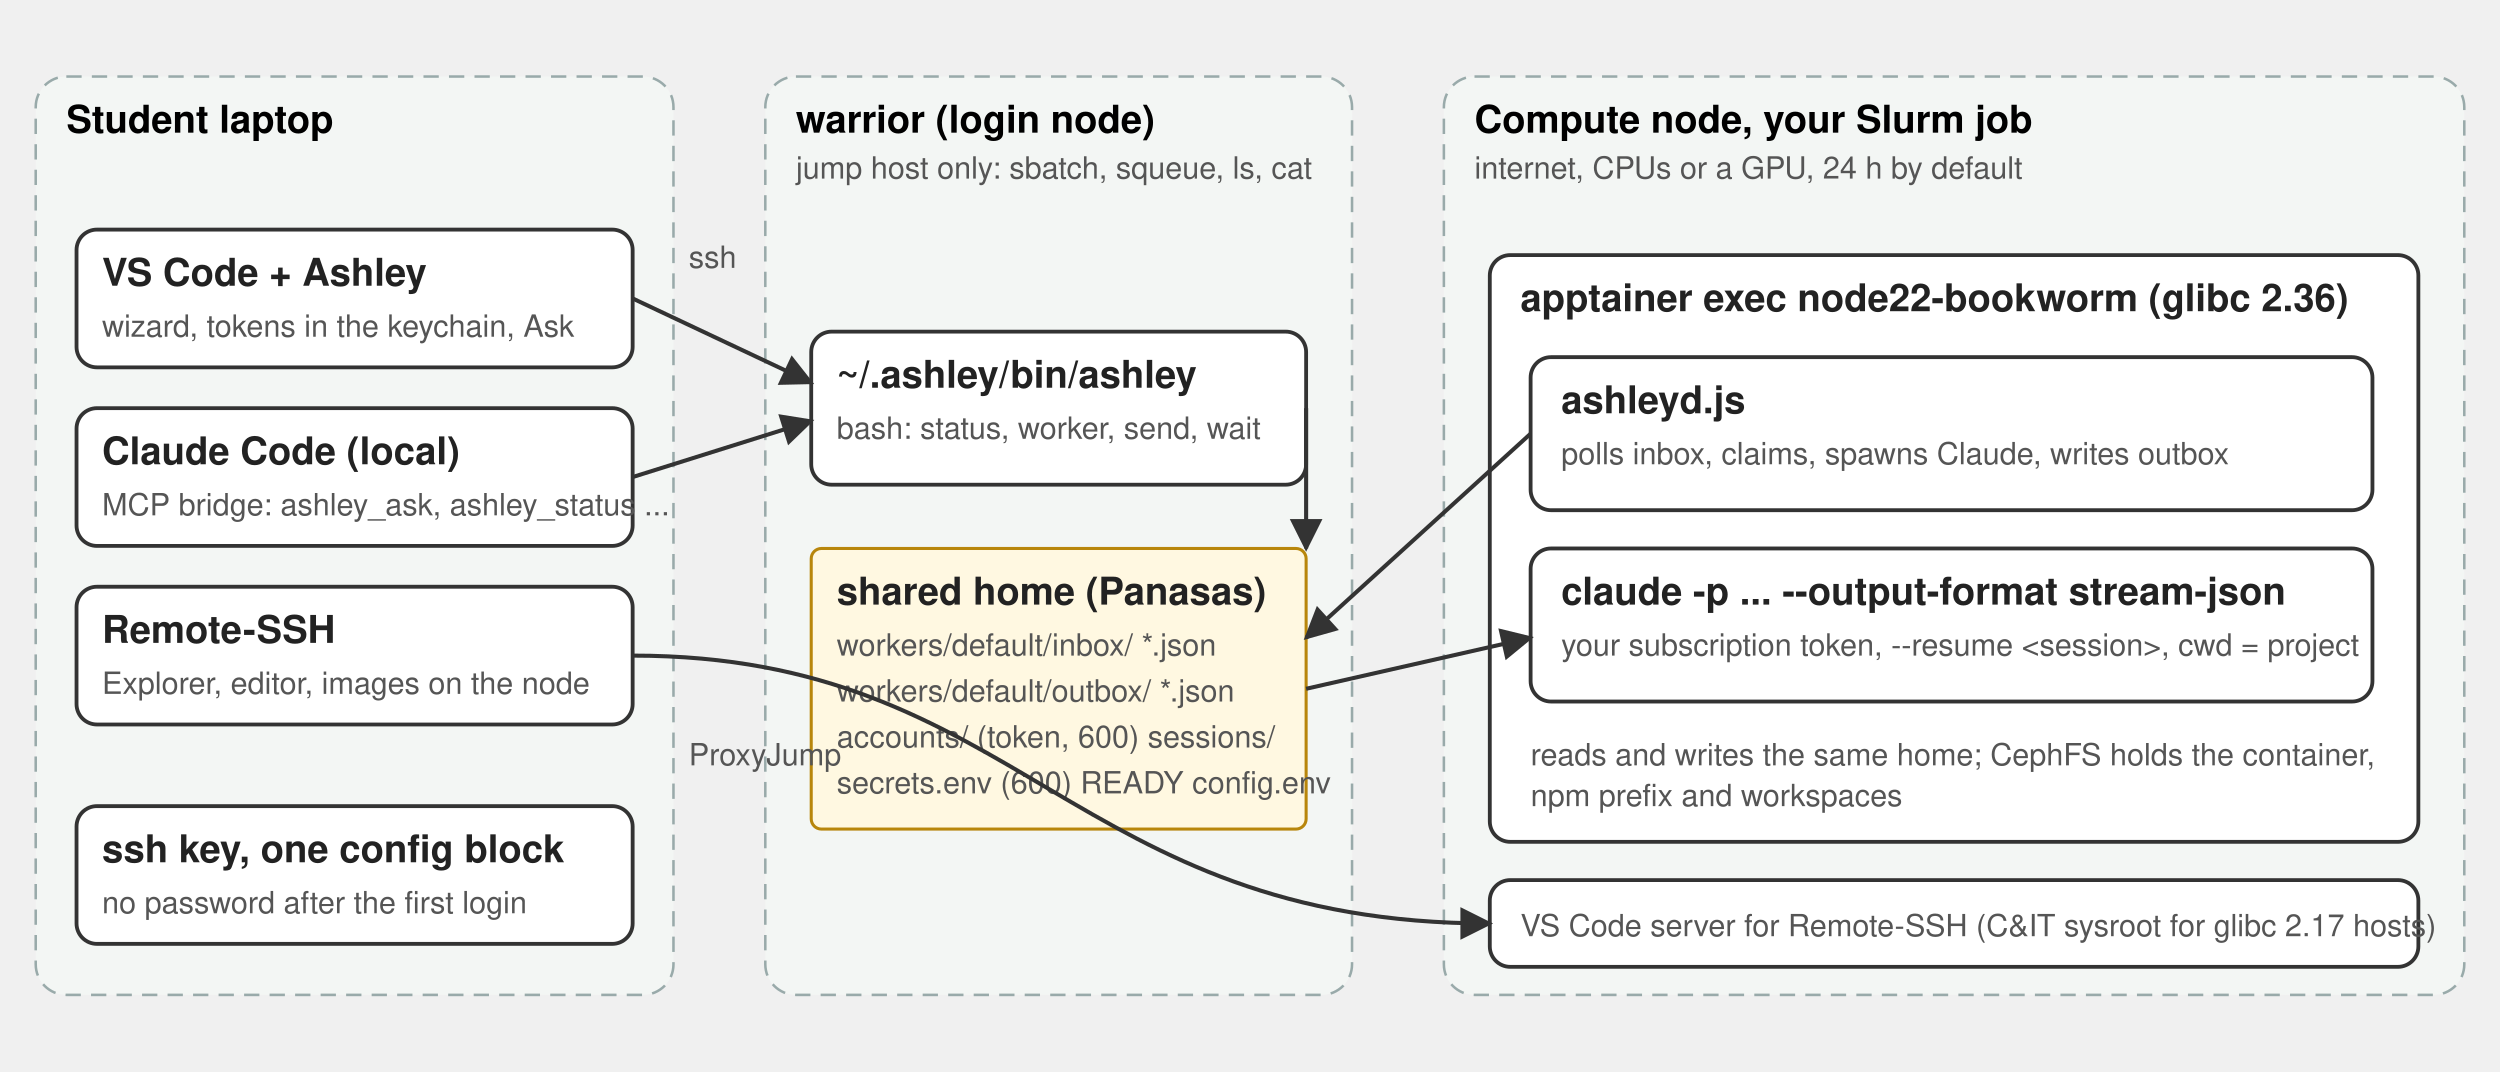
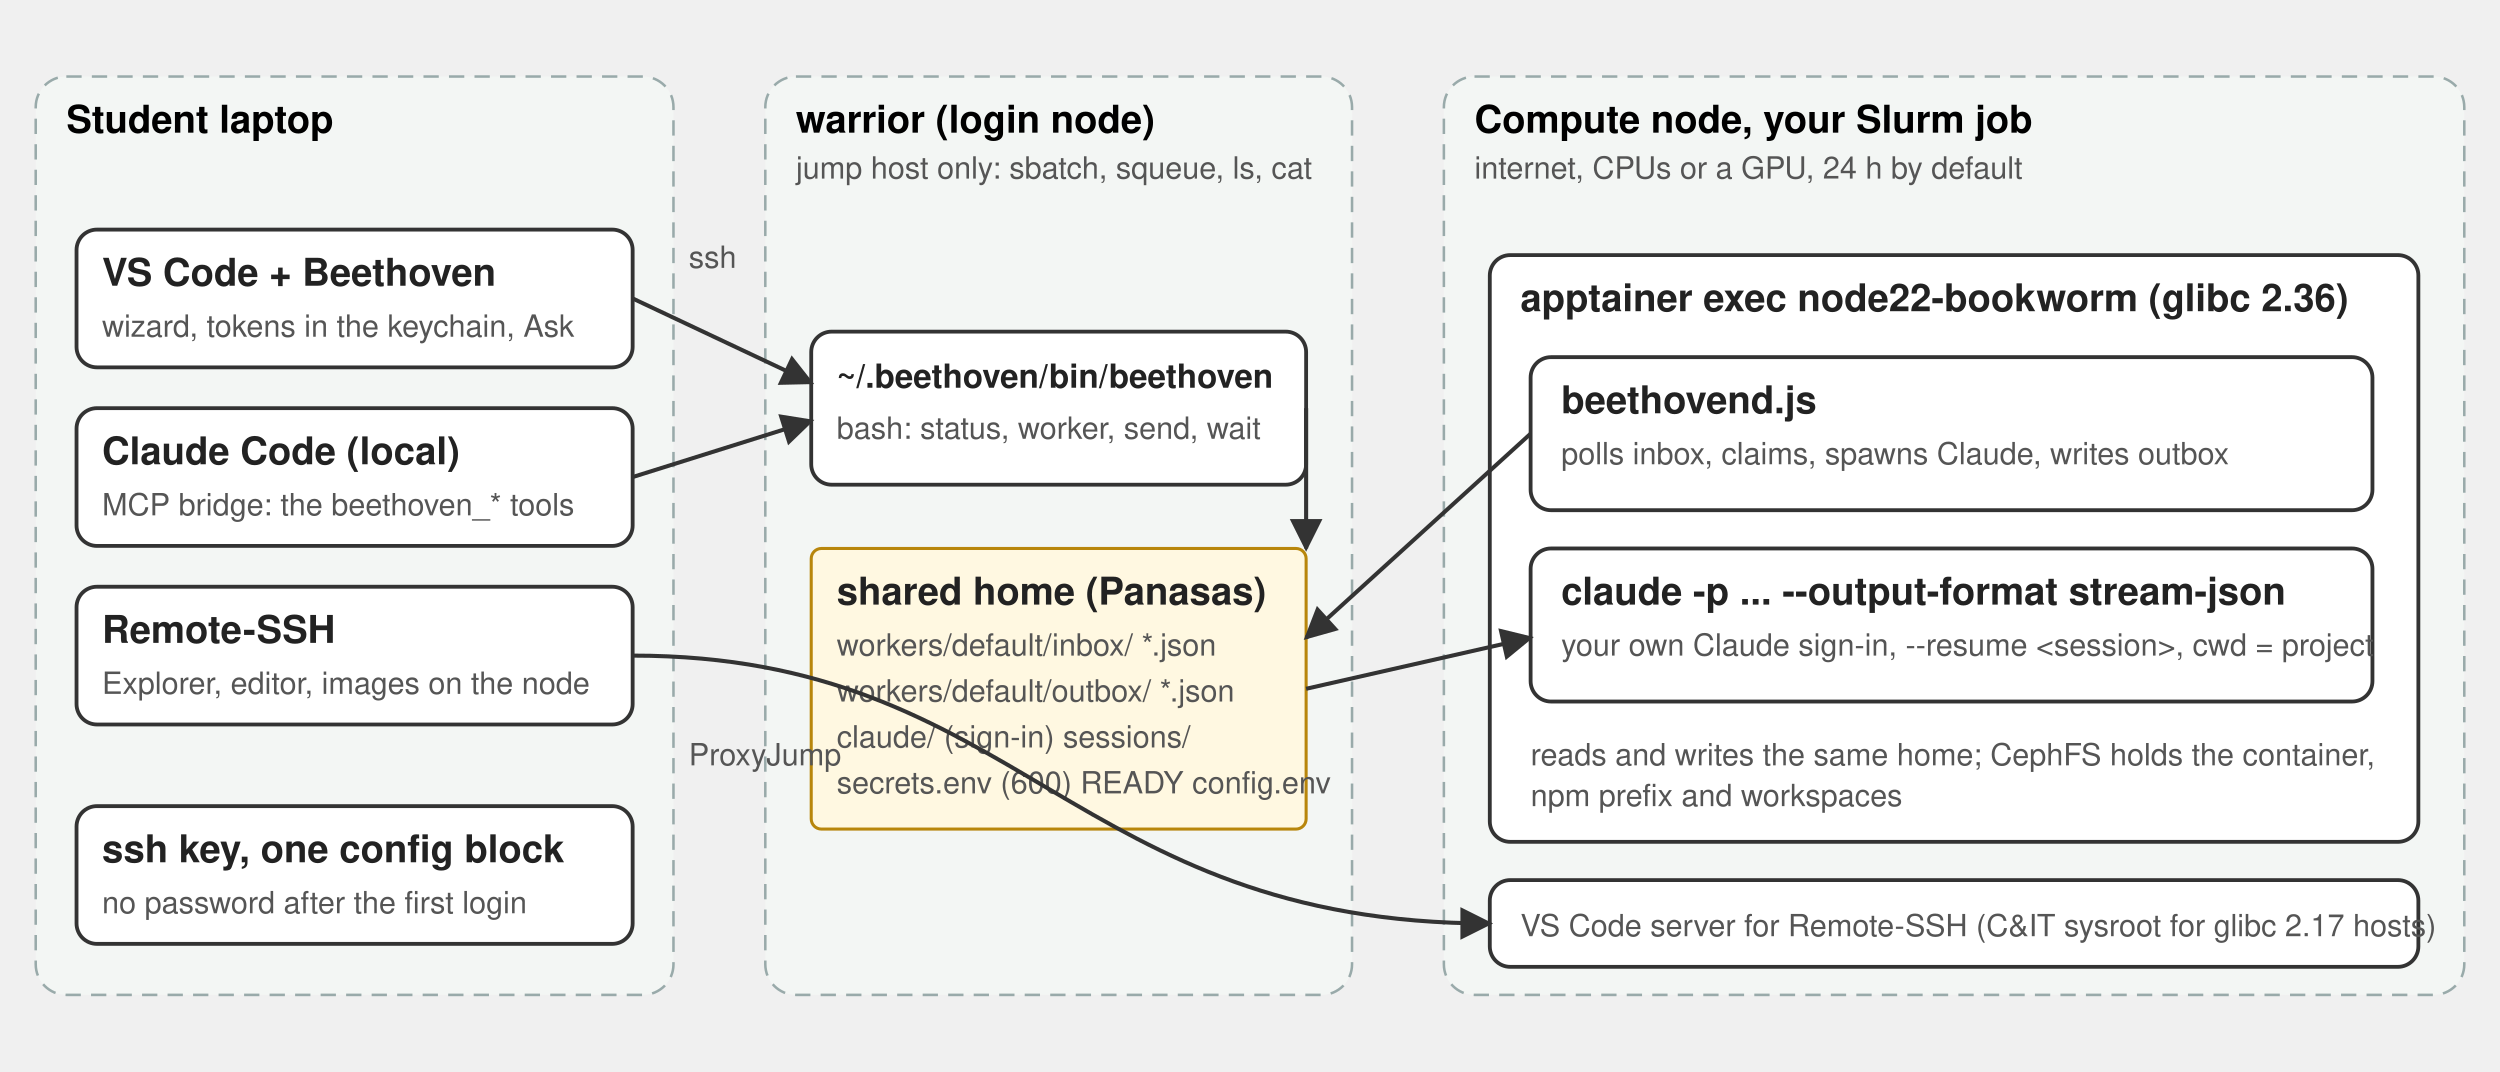
<svg xmlns="http://www.w3.org/2000/svg" viewBox="0 0 980 420" font-family="Segoe UI, Helvetica, Arial, sans-serif" font-size="14">
  <defs>
    <marker id="a" viewBox="0 0 10 10" refX="9" refY="5" markerWidth="8" markerHeight="8" orient="auto-start-reverse">
      <path d="M0,0 L10,5 L0,10 z" fill="#333" />
    </marker>
    <style>
      .box{fill:#fff;stroke:#333;stroke-width:1.5;rx:8}
      .zone{fill:#f3f6f4;stroke:#9aa;stroke-dasharray:6 4;rx:12}
      .t{fill:#222}.s{fill:#555;font-size:12px}.h{font-weight:600;font-size:15px}
      .line{stroke:#333;stroke-width:1.6;fill:none;marker-end:url(#a)}
      .file{fill:#fff8e1;stroke:#b8860b;stroke-width:1.2;rx:4}
    </style>
  </defs>
  <rect class="zone" x="14" y="30" width="250" height="360" />
  <text x="26" y="52" class="h">Student laptop</text>
  <rect class="zone" x="300" y="30" width="230" height="360" />
  <text x="312" y="52" class="h">warrior (login node)</text>
  <text x="312" y="70" class="s">jump host only: sbatch, squeue, ls, cat</text>
  <rect class="zone" x="566" y="30" width="400" height="360" />
  <text x="578" y="52" class="h">Compute node, your Slurm job</text>
  <text x="578" y="70" class="s">internet, CPUs or a GPU, 24 h by default</text>
  <rect class="box" x="30" y="90" width="218" height="54" />
-   <text x="40" y="112" class="t h">VS Code + Ashley</text>
+   <text x="40" y="112" class="t h">VS Code + Beethoven</text>
  <text x="40" y="132" class="s">wizard, tokens in the keychain, Ask</text>
  <rect class="box" x="30" y="160" width="218" height="54" />
  <text x="40" y="182" class="t h">Claude Code (local)</text>
-   <text x="40" y="202" class="s">MCP bridge: ashley_ask, ashley_status ...</text>
+   <text x="40" y="202" class="s">MCP bridge: the beethoven_* tools</text>
  <rect class="box" x="30" y="230" width="218" height="54" />
  <text x="40" y="252" class="t h">Remote-SSH</text>
  <text x="40" y="272" class="s">Explorer, editor, images on the node</text>
  <rect class="box" x="30" y="316" width="218" height="54" />
  <text x="40" y="338" class="t h">ssh key, one config block</text>
  <text x="40" y="358" class="s">no password after the first login</text>
  <rect class="box" x="318" y="130" width="194" height="60" />
-   <text x="328" y="152" class="t h">~/.ashley/bin/ashley</text>
+   <text x="328" y="152" class="t h" style="font-size:13px">~/.beethoven/bin/beethoven</text>
  <text x="328" y="172" class="s">bash: status, worker, send, wait</text>
  <rect class="file" x="318" y="215" width="194" height="110" />
  <text x="328" y="237" class="t h">shared home (Panasas)</text>
  <text x="328" y="257" class="s">workers/default/inbox/ *.json</text>
  <text x="328" y="275" class="s">workers/default/outbox/ *.json</text>
-   <text x="328" y="293" class="s">accounts/ (token, 600)  sessions/</text>
+   <text x="328" y="293" class="s">claude/ (sign-in)  sessions/</text>
  <text x="328" y="311" class="s">secrets.env (600)  READY  config.env</text>
  <rect class="box" x="584" y="100" width="364" height="230" />
  <text x="596" y="122" class="t h">apptainer exec node22-bookworm (glibc 2.36)</text>
  <rect class="box" x="600" y="140" width="330" height="60" />
-   <text x="612" y="162" class="t h">ashleyd.js</text>
+   <text x="612" y="162" class="t h">beethovend.js</text>
  <text x="612" y="182" class="s">polls inbox, claims, spawns Claude, writes outbox</text>
  <rect class="box" x="600" y="215" width="330" height="60" />
  <text x="612" y="237" class="t h">claude -p ... --output-format stream-json</text>
-   <text x="612" y="257" class="s">your subscription token, --resume &lt;session&gt;, cwd = project</text>
+   <text x="612" y="257" class="s">your own Claude sign-in, --resume &lt;session&gt;, cwd = project</text>
  <text x="600" y="300" class="s">reads and writes the same home; CephFS holds the container,</text>
  <text x="600" y="316" class="s">npm prefix and workspaces</text>
  <rect class="box" x="584" y="345" width="364" height="34" />
  <text x="596" y="367" class="s">VS Code server for Remote-SSH (C&amp;IT sysroot for glibc 2.17 hosts)</text>
  <path class="line" d="M248 117 L318 150" />
  <path class="line" d="M248 187 L318 165" />
  <path class="line" d="M512 160 L512 215" />
  <path class="line" d="M512 270 L600 250" />
  <path class="line" d="M600 170 L512 250" />
  <path class="line" d="M248 257 C 400 257, 420 362, 584 362" />
  <text x="270" y="105" class="s">ssh</text>
  <text x="270" y="300" class="s">ProxyJump</text>
</svg>
